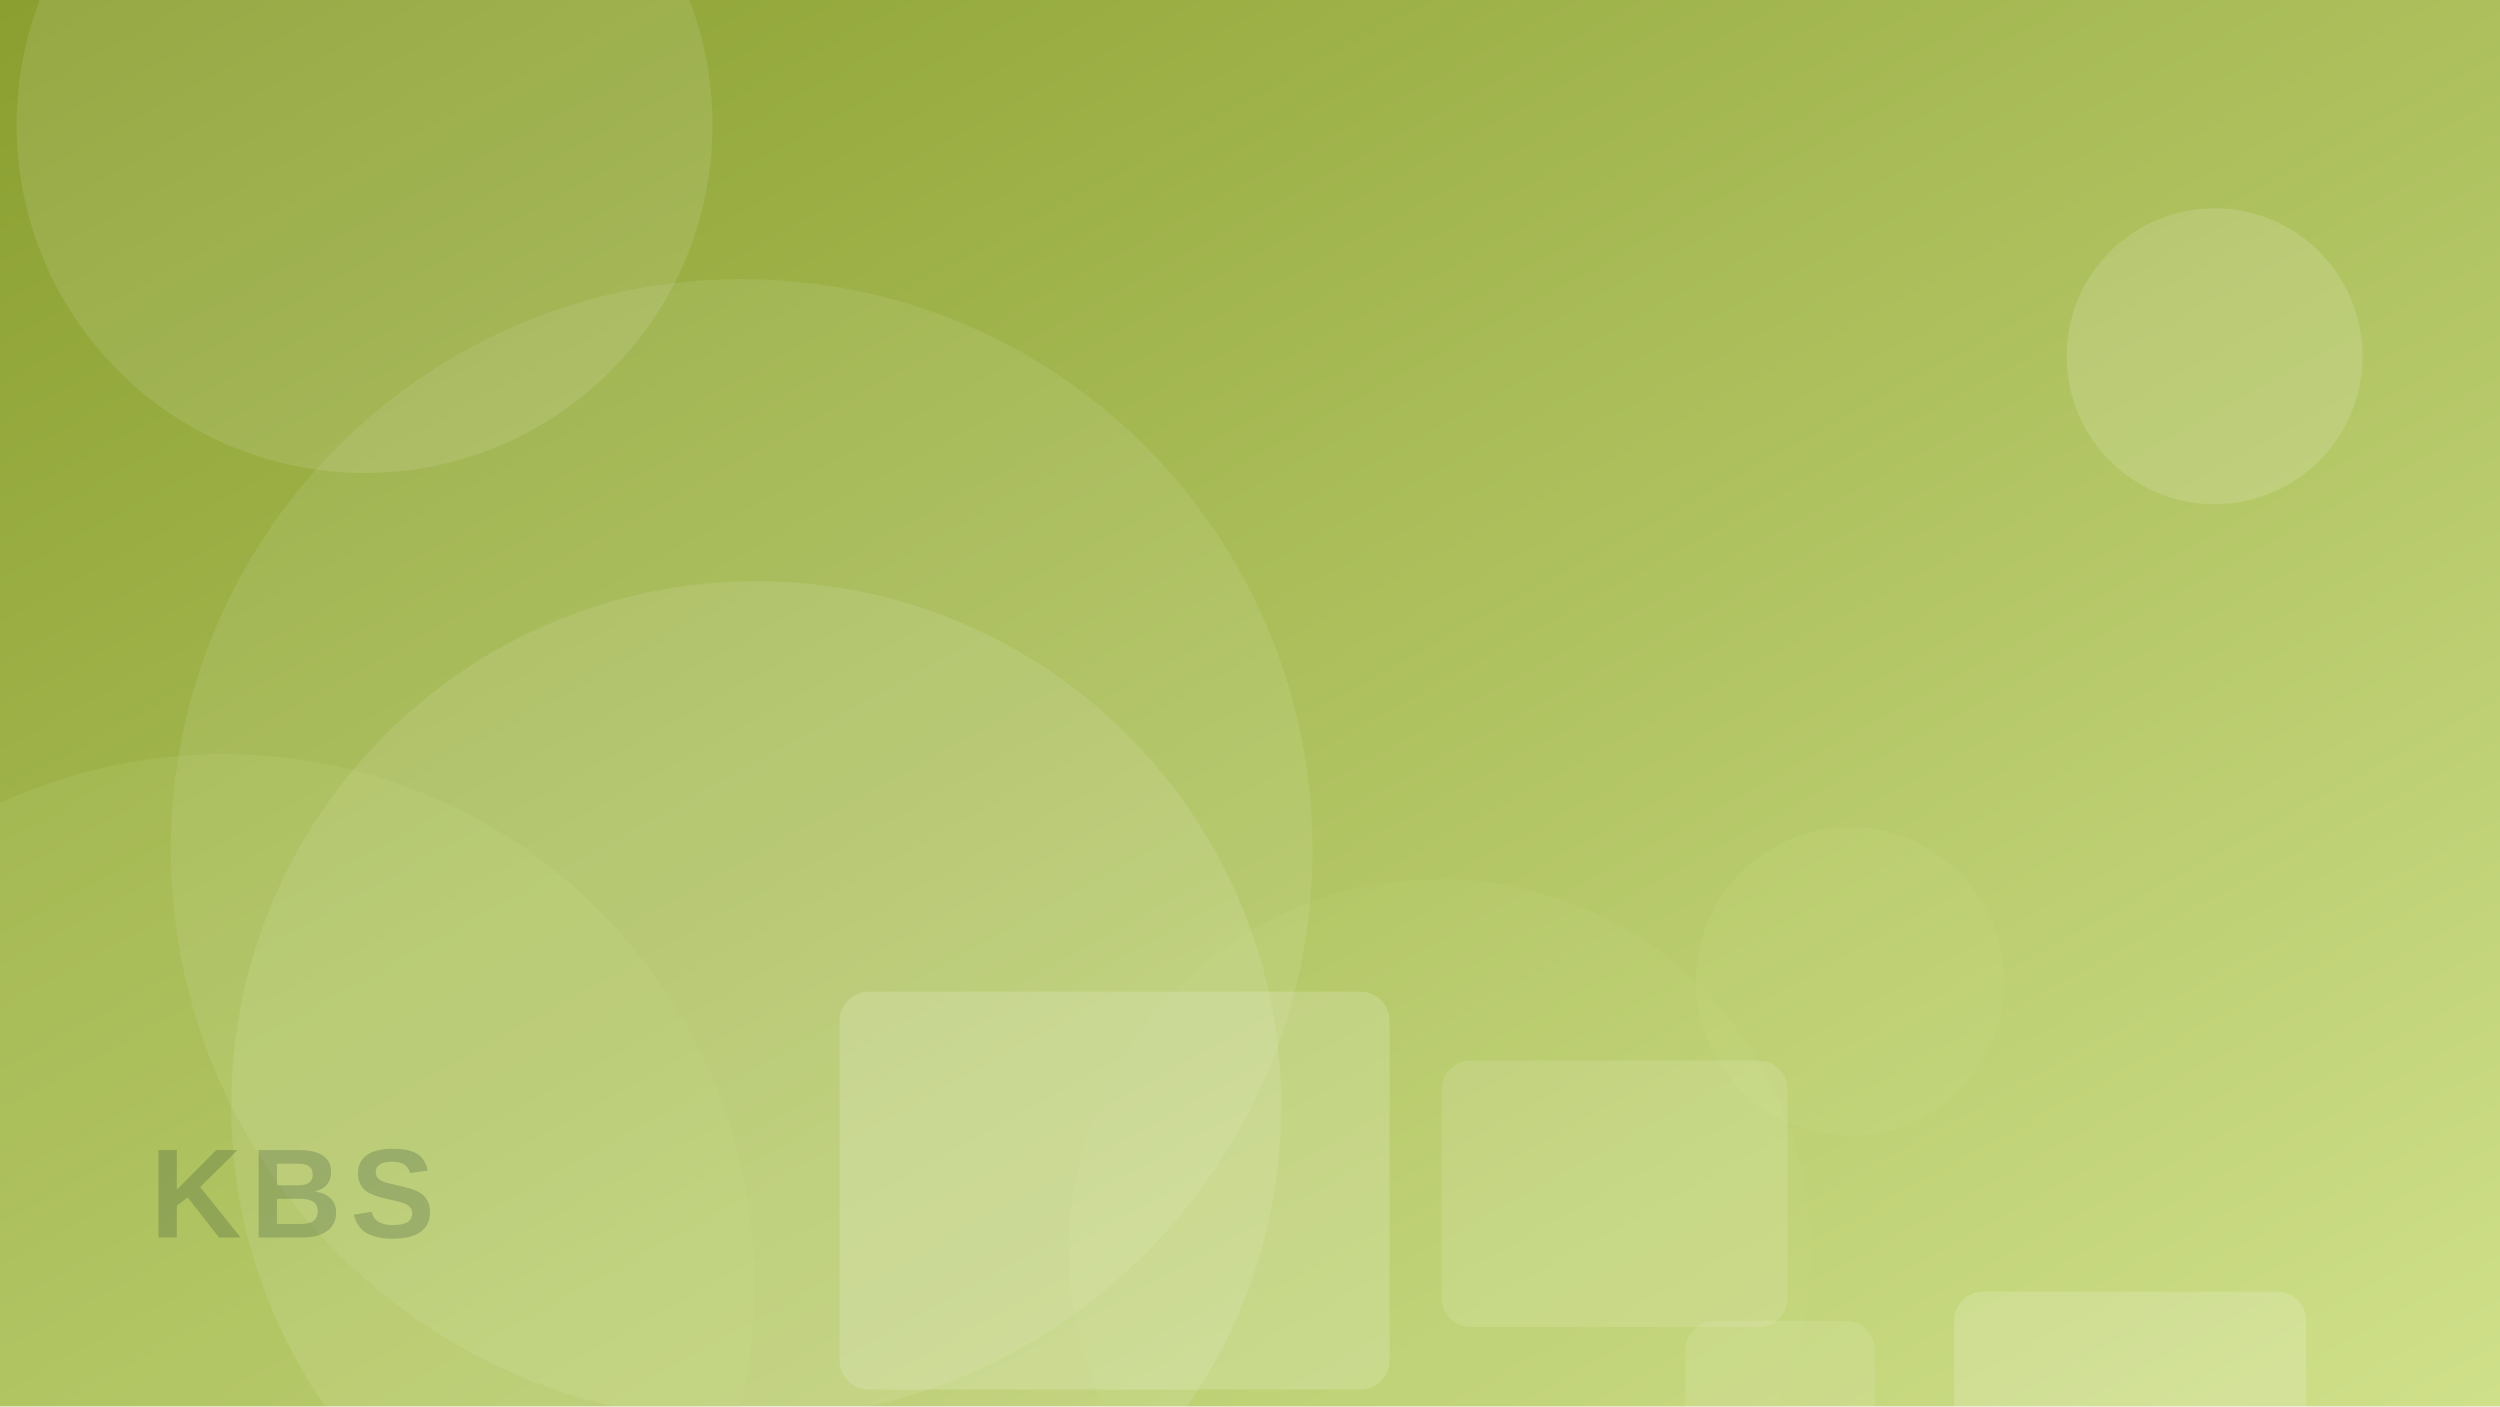
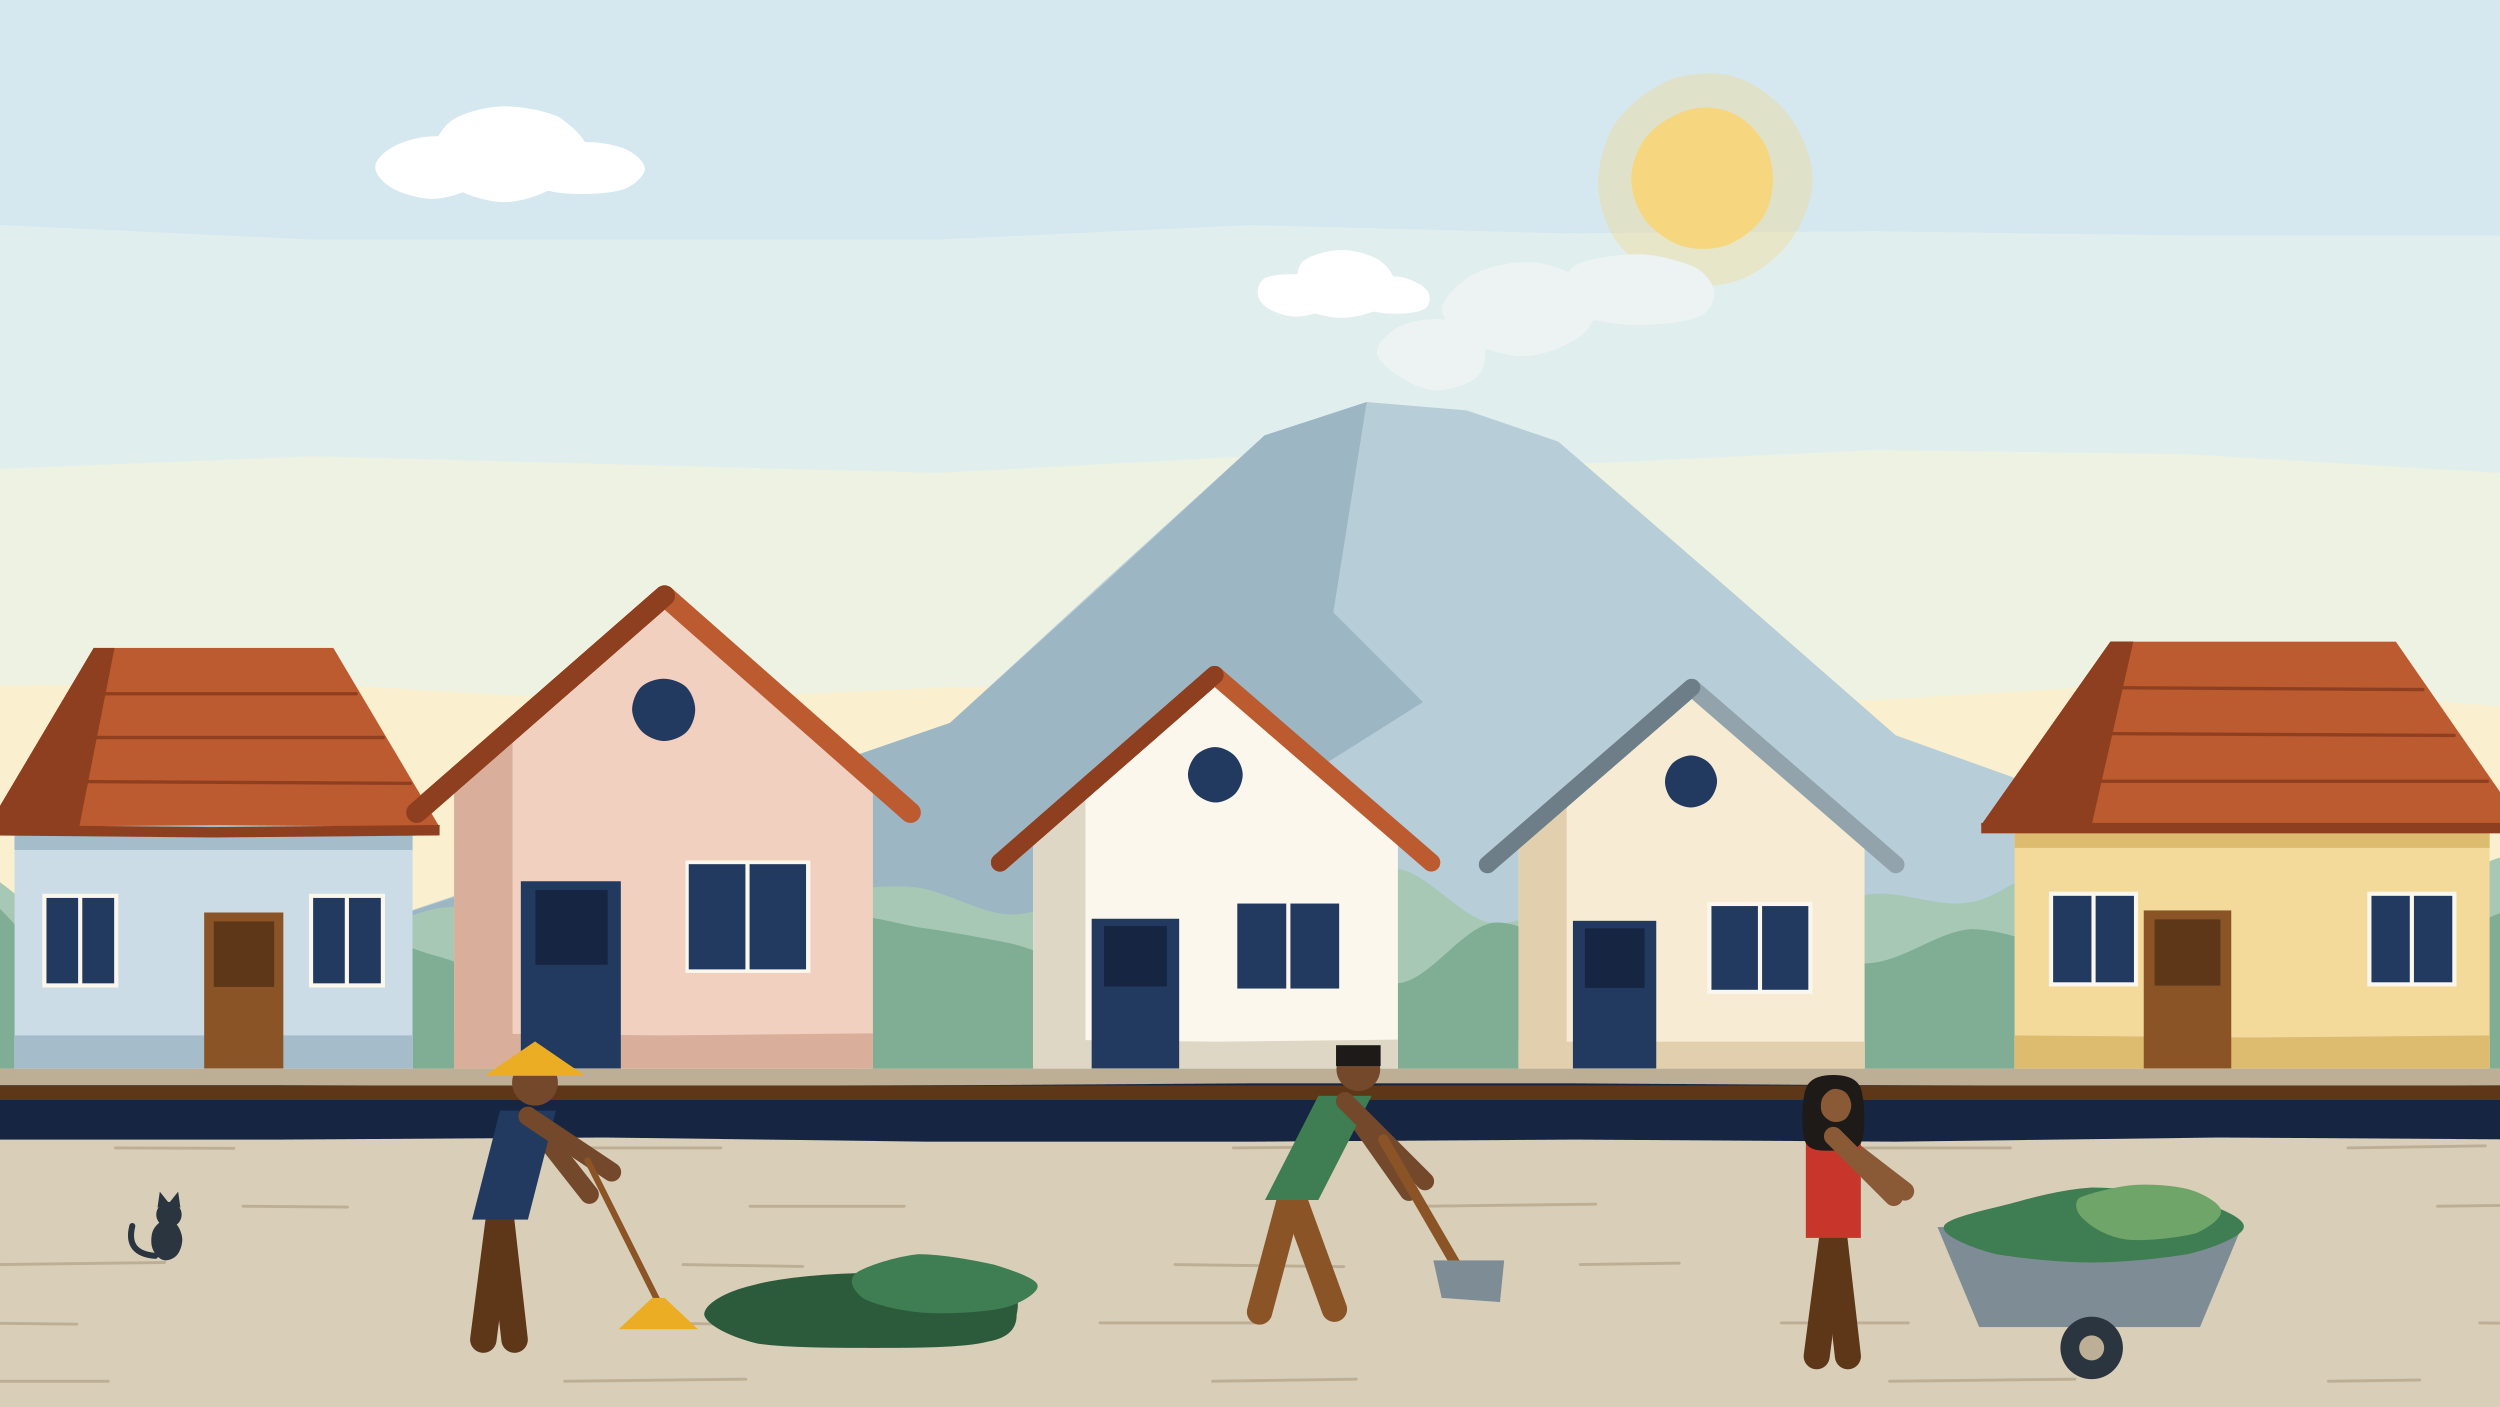
<svg xmlns="http://www.w3.org/2000/svg" viewBox="0 0 1200 675" width="1200" height="675" role="img" aria-label="Kerja Bakti Saluran Air RW 01 4">
-   <defs>
-     <linearGradient id="g" x1="0" y1="0" x2="1" y2="1">
-       <stop offset="0%" stop-color="#8a9f2f" />
-       <stop offset="100%" stop-color="#cfe08a" />
-     </linearGradient>
-   </defs>
-   <rect width="1200" height="675" fill="url(#g)" />
-   <circle cx="691" cy="600" r="178" fill="#cfe08a" opacity="0.10" />
-   <circle cx="1063" cy="171" r="71" fill="#f6faea" opacity="0.15" />
-   <circle cx="363" cy="531" r="252" fill="#ffffff" opacity="0.10" />
-   <circle cx="888" cy="471" r="74" fill="#cfe08a" opacity="0.13" />
-   <circle cx="356" cy="408" r="274" fill="#f6faea" opacity="0.09" />
-   <circle cx="175" cy="60" r="167" fill="#ffffff" opacity="0.10" />
-   <circle cx="107" cy="617" r="255" fill="#cfe08a" opacity="0.14" />
-   <rect x="938" y="620" width="169" height="172" rx="14" fill="#f6faea" opacity="0.19" />
-   <rect x="692" y="509" width="166" height="128" rx="14" fill="#f6faea" opacity="0.13" />
-   <rect x="809" y="634" width="91" height="243" rx="14" fill="#f6faea" opacity="0.11" />
-   <rect x="403" y="476" width="264" height="191" rx="14" fill="#f6faea" opacity="0.19" />
-   <text x="72" y="594" font-family="Segoe UI, Arial, sans-serif" font-size="61" font-weight="700" letter-spacing="4" fill="#0f2e26" opacity="0.20">KBS</text>
+   <style>.g{fill:none;stroke-linecap:round;stroke-linejoin:round}</style>
+   <path fill="#D5E7EF" d="M-20-20l1240 0 0 715-1240 0z" />
+   <path fill="#E1EEEE" d="M0 108l150 7 150 0 150 0 150-7 150 4 150-1 150 2 150 0 20 562-1240 0z" />
+   <path fill="#EEF2E2" d="M0 225l150-6 150 4 150 4 150-8 150 4 150-7 150 2 150 9 20 448-1240 0z" />
+   <path fill="#FAEFCF" d="M0 329l150-1 150 9 150-7 150-2 150 10 150-2 150-9 150 12 20 336-1240 0z" />
+   <path fill="#F6D77F55" d="M870 86c0 10-5 22-11 30-6 8-16 16-26 19-9 3-22 3-31 0-10-3-20-11-26-19-6-8-9-20-9-30 1-10 4-22 10-29 6-8 16-15 25-19 9-3 22-4 31-1 10 3 20 11 26 19 6 8 11 20 11 30z" />
+   <path fill="#F6D77F" d="M851 86c0 7-2 15-6 20-4 5-11 10-17 12-6 2-15 2-21 0-6-2-13-7-17-12-4-5-7-13-7-20 0-7 3-15 7-20 4-5 11-10 17-12 6-3 15-3 21-1 7 2 13 7 17 13 4 5 6 13 6 20z" />
+   <path fill="#FFFFFF" d="M235.3 79.9c-.3 3.6-3.9 7.6-8.5 10.2-4.6 2.6-12.7 5.3-19.1 5.4-6.4 0-14.9-2.6-19.5-5.2-4.6-2.6-8.3-7-8.1-10.4 .2-3.4 4.6-7.4 9.2-9.8 4.6-2.4 11.9-4.5 18.4-4.7 6.5-.2 16.3 1 20.8 3.4 4.6 2.4 7 7.5 6.8 11.1z" />
+   <path fill="#FFFFFF" d="M282 72c0 6-7 13-14 17-7 4-17 8-26 8-9 0-20-4-26-8-5-5-8-11-8-17 1-5 4-11 10-15 5-3 16-6 24-6 8 0 19 2 26 5 6 4 14 11 14 16z" />
+   <path fill="#FFFFFF" d="M309.5 80.9c.1 3.1-4.2 7.3-8.8 9.4-4.7 2-12.4 2.7-18.9 2.8-6.5 .1-16.1-.2-20.1-2.2-4-2-4.3-6.9-4-10 .3-3.2 1.8-7.1 5.9-9.2 4-2.1 12.1-3.4 18.2-3.5 6.1 0 13.8 1.3 18.5 3.4 4.6 2.1 9.2 6.1 9.2 9.3z" />
+   <path fill="#FFFFFF" d="M183 84l124 0-8 7-108 0z" />
+   <path fill="#FFFFFF" d="M639 141.2c0 2.5-.8 5.5-3.6 7.3-2.9 1.8-9.2 3.6-13.6 3.5-4.5-.1-10-2.1-13-3.9-3-1.8-4.8-4.4-5-6.9-.3-2.4 .5-6 3.5-7.7 3-1.6 9.8-2 14.5-1.9 4.6 .1 10.6 .8 13.5 2.4 2.9 1.6 3.7 4.8 3.7 7.2z" />
+   <path fill="#FFFFFF" d="M669.5 136.3c.1 3.8-2.9 8.8-7.1 11.5-4.3 2.7-12.2 4.8-18.3 4.8-6.1 0-14.7-2.1-18.3-4.8-3.5-2.7-3.3-7.7-3.2-11.5 0-3.8-.1-8.7 3.5-11.4 3.5-2.7 12-4.9 18-4.9 6 0 13.7 2.2 17.9 4.9 4.3 2.8 7.5 7.6 7.5 11.4z" />
+   <path fill="#FFFFFF" d="M686.1 141.9c.4 2 0 5.2-2.6 6.6-2.7 1.5-8.9 2.1-13.4 2.1-4.5 0-10.3-.5-13.5-2-3.1-1.5-5.8-4.6-5.5-6.7 .2-2.1 4.1-4.4 7.3-5.9 3.1-1.5 7.9-3.3 11.7-3.3 3.8 .1 8.5 2.1 11.2 3.6 2.6 1.5 4.5 3.5 4.8 5.6z" />
+   <path fill="#FFFFFF" d="M606 144l80 0-5 5-70 0z" />
+   <path fill="#B7CDD8" d="M132 459l107-36 109-39 108-37 74-68 77-70 49-16 48 4 44 15 82 71 80 70 151 54 151 52-154 0-154 1-155 0-155 0-152-2-156 1z" />
+   <path fill="#9DB6C4" d="M132 459l109-36 108-39 107-37 74-67 77-71 49-16-16 101 43 43-76 48 33 74-170-1-168 0z" />
+   <path fill="#EDF3F3" d="M712.9 169c.2 4-.8 9.6-4.7 12.6-3.9 3.1-12.8 5.8-18.9 5.7-6.1-.2-12.9-3.5-17.6-6.6-4.8-3-10.8-7.7-10.9-11.7-.1-3.9 5.7-9.4 10.5-12 4.7-2.6 12.1-3.9 18-3.8 5.9 .1 13.4 1.6 17.4 4.2 3.9 2.7 5.9 7.6 6.2 11.6z" />
+   <path fill="#EDF3F3" d="M766 148c0 5-4 12-10 15-6 4-17 8-25 8-9 0-20-4-26-7-7-4-13-11-13-16 1-5 7-11 13-15 6-4 17-7 26-7 8-1 20 3 26 7 6 4 9 10 9 15z" />
+   <path fill="#EDF3F3" d="M823 140c0 4-2 10-8 12-6 3-20 4-29 4-9 0-21-2-27-4-6-3-7-8-8-12 0-4 0-10 6-13 5-3 20-5 29-5 9 0 20 3 27 6 6 3 9 8 10 12z" />
+   <path fill="#A8C8B6" d="M-20 675c-210-40-8-200 0-239 8-39 31 5 46 4 15-1 31-7 46-10 15-3 31-13 46-10 15 3 31 24 46 26 15 3 31-7 46-10 15-2 31-1 46-4 15-3 31-11 46-14 15-2 31-4 46-3 15 1 31 9 46 11 15 2 31-2 46 0 15 2 31 13 46 13 15 0 31-12 46-11 15 1 31 16 46 18 15 1 31-6 46-10 15-5 31-20 46-19 15 1 31 24 46 26 15 2 31-11 46-14 15-2 31-4 46-3 15 2 31 12 46 13 15 0 31-9 46-10 15-1 31 7 46 4 15-2 31-20 46-17 15 2 31 31 46 33 15 2 31-16 46-22 15-5 31-10 46-12 15-1 31 1 46 4 15 3 35-28 46 15 11 43 225 201 18 241-207 40-1050 40-1260 0z" />
+   <path fill="#7FAE95" d="M-20 675c-210-39-8-197 0-232 8-36 31 13 46 18 15 6 31 16 46 15 15-1 31-18 46-23 15-5 31-9 46-7 15 1 31 9 46 13 15 4 31 14 46 12 15-2 31-23 46-24 15-1 31 20 46 18 15-1 31-21 46-25 15-3 31 2 46 5 15 2 31 5 46 8 15 4 31 12 46 13 15 1 31-2 46-7 15-4 31-22 46-20 15 2 31 32 46 33 15 0 31-26 46-29 15-2 31 13 46 12 15 0 31-14 46-14 15 1 31 13 46 16 15 4 31 7 46 5 15-2 31-15 46-16 15 0 31 7 46 11 15 5 31 18 46 17 15-2 31-24 46-26 15-1 31 18 46 18 15 0 31-16 46-18 15-1 35-28 46 9 11 38 225 182 18 218-207 36-1050 39-1260 0z" />
+   <path fill="#CBDCE6" d="M7 392l96 1 95-1 0 121-95 0-96 0z" />
+   <path fill="#A5BDCB" d="M7 497l95 0 96 0 0 16-96 0-95 0z" />
+   <path fill="#A5BDCB" d="M7 392l96 1 95-1 0 16-95 0-96 0z" />
+   <path fill="#BC5A30" d="M-6 397l51-86 115 0 51 86-108-1z" />
+   <path fill="#8E3F20" d="M-6 397l51-86 10 0-17 86z" />
+   <path class="g" stroke="#8E3F20" stroke-width="1.6" d="M34 333l137 0M21 354l163 0M9 375l188 1" />
+   <path fill="#8E3F20" d="M-6 396l108 1 109-1 0 5-109 1-108-1z" />
+   <path fill="#8B5427" d="M98 438l38 0 0 75-38 0z" />
+   <path fill="#5E3618" d="M102.6 442.3l29 0 0 31.4-29 0z" />
+   <path fill="#FBF7EC" d="M20.3 429l36.5 0 0 45-36.5 0z" />
+   <path fill="#233A60" d="M22.3 431l32.5 0 0 41-32.5 0z" />
+   <path class="g" stroke="#FBF7EC" stroke-width="2" d="M38.5 431l0 41" />
+   <path fill="#FBF7EC" d="M148.3 429l36.5 0 0 45-36.5 0z" />
+   <path fill="#233A60" d="M150.3 431l32.5 0 0 41-32.5 0z" />
+   <path class="g" stroke="#FBF7EC" stroke-width="2" d="M166.5 431l0 41" />
+   <path fill="#F1D0C0" d="M218 513l0-140 101-85 100 85 0 140-100 1z" />
+   <path fill="#D9AE9B" d="M218 513l0-140 28-24 0 164z" />
+   <path fill="#D9AE9B" d="M218 496l100 1 101-1 0 17-100 0-101 0z" />
+   <path class="g" stroke="#BC5A30" stroke-width="10" d="M200 390l119-104 118 104" />
+   <path class="g" stroke="#8E3F20" stroke-width="10" d="M200 390l119-104" />
+   <path fill="#233A60" d="M333.7 340.6c0 3.7-1.7 8.4-4.3 10.9-2.5 2.5-7.3 4.2-10.8 4.2-3.6-.1-8-2.1-10.5-4.6-2.5-2.5-4.6-6.9-4.7-10.5 0-3.5 1.8-8.3 4.3-10.8 2.6-2.5 7.3-4 10.9-4 3.6 0 8.3 1.6 10.8 4 2.5 2.5 4.3 7.2 4.3 10.8z" />
+   <path fill="#233A60" d="M250 423l48 0 0 90-48 0z" />
+   <path fill="#162542" d="M257 427.2l34.7 0 0 35.9-34.7 0z" />
+   <path fill="#FBF7EC" d="M329 413l60 0 0 54-60 0z" />
+   <path fill="#233A60" d="M330.6 414.8l56.3 0 0 50.5-56.3 0z" />
+   <path class="g" stroke="#FBF7EC" stroke-width="2" d="M358.8 414.8l0 50.5" />
+   <path fill="#FBF7EC" d="M496 513l0-113 87-74 88 74 0 113-87 0z" />
+   <path fill="#DED7C5" d="M496 513l0-113 25-21 0 134z" />
+   <path fill="#DED7C5" d="M496 499l88 1 87-1 0 14-87 0-88 0z" />
+   <path class="g" stroke="#BC5A30" stroke-width="8.7" d="M480 414l103-90 104 90" />
+   <path class="g" stroke="#8E3F20" stroke-width="8.7" d="M480 414l103-90" />
+   <path fill="#233A60" d="M596.5 371.9c0 3.1-1.6 7.1-3.8 9.3-2.2 2.2-6.2 4.1-9.3 4-3.1 0-7-1.9-9.2-4.1-2.2-2.2-3.9-6.1-4-9.2 0-3.1 1.7-7.1 3.9-9.4 2.2-2.2 6.2-4 9.3-3.9 3.1 0 7 1.9 9.2 4.1 2.2 2.2 3.9 6.1 3.9 9.2z" />
+   <path fill="#233A60" d="M524 441l42 0 0 72-42 0z" />
+   <path fill="#162542" d="M529.9 444.5l30.2 0 0 29-30.2 0z" />
+   <path fill="#FBF7EC" d="M591.9 431.7l52.9 0 0 44.8-52.9 0z" />
+   <path fill="#233A60" d="M593.9 433.7l48.9 0 0 40.8-48.9 0z" />
+   <path class="g" stroke="#FBF7EC" stroke-width="2" d="M618.4 433.7l0 40.8" />
+   <path fill="#F7EBD3" d="M729 513l0-112 83-69 83 69 0 112z" />
+   <path fill="#E2CFAE" d="M729 513l0-112 23-19 0 131z" />
+   <path fill="#E2CFAE" d="M729 500l166 0 0 13-166 0z" />
+   <path class="g" stroke="#93A3AB" stroke-width="8.3" d="M714 415l98-85 98 85" />
+   <path class="g" stroke="#6E7E88" stroke-width="8.3" d="M714 415l98-85" />
+   <path fill="#233A60" d="M824.2 375c0 2.9-1.6 6.8-3.7 8.9-2.1 2.1-6 3.7-8.9 3.7-3 0-6.9-1.6-9-3.7-2.1-2.1-3.5-6-3.4-8.9 0-3 1.7-6.6 3.7-8.7 2.1-2 5.8-3.6 8.7-3.7 2.9 0 6.6 1.5 8.7 3.6 2.1 2 3.9 5.8 3.9 8.8z" />
+   <path fill="#233A60" d="M755 442l40 0 0 71-40 0z" />
+   <path fill="#162542" d="M760.7 445.6l28.7 0 0 28.6-28.7 0z" />
+   <path fill="#FBF7EC" d="M819.5 432.9l50.5 0 0 44.2-50.5 0z" />
+   <path fill="#233A60" d="M821.5 434.9l46.5 0 0 40.2-46.5 0z" />
+   <path class="g" stroke="#FBF7EC" stroke-width="2" d="M844.8 434.9l0 40.2" />
+   <path fill="#F4DA9A" d="M967 391l114 1 114-1 0 122-113 0-115 0z" />
+   <path fill="#DDBB6F" d="M967 497l114 1 114-1 0 16-114 0-114 0z" />
+   <path fill="#DDBB6F" d="M967 391l115 0 113 0 0 16-113 0-115 0z" />
+   <path fill="#BC5A30" d="M951 396l62-88 137 0 61 88-130 0z" />
+   <path fill="#8E3F20" d="M951 396l62-88 11 0-20 88z" />
+   <path class="g" stroke="#8E3F20" stroke-width="1.6" d="M999 330l164 1M984 352l194 1M969 375l225 0" />
+   <path fill="#8E3F20" d="M951 395l130 0 130 0 0 5-130 0-130 0z" />
+   <path fill="#8B5427" d="M1029 437l42 0 0 76-42 0z" />
+   <path fill="#5E3618" d="M1034.2 441.3l31.6 0 0 31.8-31.6 0z" />
+   <path fill="#FBF7EC" d="M983.5 428l42.8 0 0 45.5-42.8 0z" />
+   <path fill="#233A60" d="M985.5 430l38.8 0 0 41.5-38.8 0z" />
+   <path class="g" stroke="#FBF7EC" stroke-width="2" d="M1004.9 430l0 41.5" />
+   <path fill="#FBF7EC" d="M1136.3 428l42.8 0 0 45.5-42.8 0z" />
+   <path fill="#233A60" d="M1138.3 430l38.8 0 0 41.5-38.8 0z" />
+   <path class="g" stroke="#FBF7EC" stroke-width="2" d="M1157.7 430l0 41.5" />
+   <path fill="#D9CEB8" d="M-20 513l1240 0 0 182-1240 0z" />
+   <path fill="#BDAF95" d="M-20 513l155 0 155 0 155 0 155 0 155 0 155 0 155 0 155 0 0 8-155 0-155 0-155 0-155 0-155 0-155 0-155 0-155 0z" />
+   <path class="g" stroke="#BDAF95" stroke-width="1.4" d="M55.4 551l56.9 .2M279 551l67 0M592 551l52.4-.5M886 551l79 0M1127 551l66-1M116.6 579l50.2 .4M360 579l74 0M682 579l84-1M979 579l82 0M1170 579l77-1M-1 607l80-1M327.8 607l57.5 .9M564 607l81 1M758.5 607l47.5-.7M949 607l87-1M-17.9 635l54.8 .6M305.9 635l46.3 .6M528 635l78 0M855 635l61 0M1190.3 635l48 .6M-18 663l70 0M271 663l87-1M582 663l69-1M907 663l89-1M1117.6 663l43.9-.6" />
+   <path fill="#162542" d="M-20 521l155 0 154 1 155-1 157-1 153 0 157 1 154 1 155-1 0 26-155-1-155 2-154-1-156 1-155 0-155-2-155 1-155 0z" />
+   <path fill="#5E3618" d="M-20 521l155 0 155 0 155 0 155 0 155 0 155 0 155 0 155 0 0 7-155 0-155 0-155 0-155 0-155 0-155 0-155 0-155 0z" />
+   <path fill="#2C5B3C" d="M488 631c0 5-2 11-14 13-11 3-36 3-54 3-18 0-42 0-56-2-13-3-25-9-26-14 0-5 10-11 23-14 14-4 39-6 59-6 20 0 47 2 59 6 11 3 10 9 9 14z" />
+   <path fill="#3F7D52" d="M498 617c1 3-8 9-17 11-10 2-28 3-39 2-11-1-23-4-28-7-5-4-7-9-3-12 4-3 19-8 30-9 11 0 27 3 36 5 10 3 21 7 21 10z" />
+   <path class="g" stroke="#74482A" stroke-width="9.1" d="M253.4 535.8l29.5 37.5" />
+   <path class="g" stroke="#5E3618" stroke-width="12.7" d="M240 581l-8 62" />
+   <path class="g" stroke="#5E3618" stroke-width="12.7" d="M240 581l7 62" />
+   <path fill="#233A60" d="M240 533.1l26.8 0-13.4 52.3-26.8 0z" />
+   <circle fill="#74482A" cx="256.8" cy="519.7" r="11" />
+   <path fill="#EAAD24" d="M232.6 516.4l24.2-16.5 24.1 16.5z" />
+   <path class="g" stroke="#74482A" stroke-width="9.1" d="M253.4 535.8l40.2 26.8" />
+   <path class="g" stroke="#8B5427" stroke-width="3" d="M282 557l34 68" />
+   <path fill="#EAAD24" d="M313 623l6 0 16 15-38 0z" />
+   <path class="g" stroke="#74482A" stroke-width="8.7" d="M645.6 528.6l30.7 43.5" />
+   <path class="g" stroke="#8B5427" stroke-width="12.2" d="M620 572.1l-15.4 57.6" />
+   <path class="g" stroke="#8B5427" stroke-width="12.2" d="M620 572.1l20.5 56.3" />
+   <path fill="#3F7D52" d="M632.8 526l25.6 0-25.6 50-25.6 0z" />
+   <circle fill="#74482A" cx="652" cy="513.2" r="10.5" />
+   <path fill="#1E1A18" d="M641.3 501.7l21.4 0 0 10-21.4 0z" />
+   <path class="g" stroke="#74482A" stroke-width="8.7" d="M645.6 528.6l38.4 38.4" />
+   <path class="g" stroke="#8B5427" stroke-width="5" d="M664 547l36 62" />
+   <path fill="#7E8D95" d="M688 605l34 0-2 20-28-2z" />
+   <path class="g" stroke="#8A5A36" stroke-width="9" d="M880 545.4l34.3 26.4" />
+   <path class="g" stroke="#5E3618" stroke-width="12.5" d="M880 590l-8 61" />
+   <path class="g" stroke="#5E3618" stroke-width="12.5" d="M880 590l7 61" />
+   <path fill="#C8352B" d="M866.8 542.8l26.4 0 0 51.4-26.4 0z" />
+   <circle fill="#8A5A36" cx="880" cy="529.6" r="10.8" />
+   <path fill="#1E1A18" d="M866.5 548c-2.2-5.1-1.7-20.7 .5-26 2.3-5.3 8.7-6 13-6 4.3 0 10.7 .7 13 6 2.2 5.3 2.7 20.9 .5 26-2.1 5-9 4.3-13.5 4.3-4.5 0-11.4 .7-13.5-4.3z" />
+   <path fill="#8A5A36" d="M888.6 530.6c0 2.1-1.2 5.1-2.7 6.4-1.5 1.3-4.3 1.9-6.2 1.4-1.9-.4-4.3-2.3-5.1-4.2-.9-1.9-.7-5.1 .1-7 .9-1.9 3.1-3.9 5-4.4 1.8-.5 4.7 .3 6.2 1.6 1.5 1.3 2.7 4.1 2.7 6.2z" />
+   <path class="g" stroke="#8A5A36" stroke-width="9" d="M880 545.4l29 29" />
+   <path fill="#7E8D95" d="M930 589l146 0-20 48-106 0z" />
+   <path fill="#3F7D52" d="M1077 589c0 4-14 10-27 13-12 2-31 4-46 4-15 0-34-2-46-4-12-3-26-9-25-13 0-4 19-8 31-11 11-3 25-7 40-8 15 0 36 3 48 6 13 3 26 9 25 13z" />
+   <path fill="#6FA568" d="M1066 581c1 3-5 8-12 11-8 2-24 4-33 3-9-1-17-6-20-9-4-3-6-8-3-11 4-2 16-5 24-6 9-1 22 0 29 2 7 2 15 7 15 10z" />
+   <circle fill="#2A3540" cx="1004" cy="647" r="15" />
+   <circle fill="#BDAF95" cx="1004" cy="647" r="6" />
+   <path fill="#2A3540" d="M87.5 595.1c0 2.5-1.2 6-2.8 7.6-1.5 1.6-4.5 2.7-6.4 2.1-2-.5-4.3-3.2-5.1-5.5-.9-2.3-.7-6.1 .1-8.3 .9-2.3 3.2-4.6 5.1-5.1 1.8-.6 4.7 .2 6.2 1.7 1.6 1.6 2.9 5 2.9 7.5z" />
+   <circle fill="#2A3540" cx="81.1" cy="583" r="6.1" />
+   <path fill="#2A3540" d="M75.6 579.7l1.1-7.7 4.4 5.5z" />
+   <path fill="#2A3540" d="M81.1 577.5l4.4-5.5 1.1 7.7z" />
+   <path class="g" stroke="#2A3540" stroke-width="2.9" d="M74.5 602.8q-14.3-1.1-11-14.3" />
</svg>
